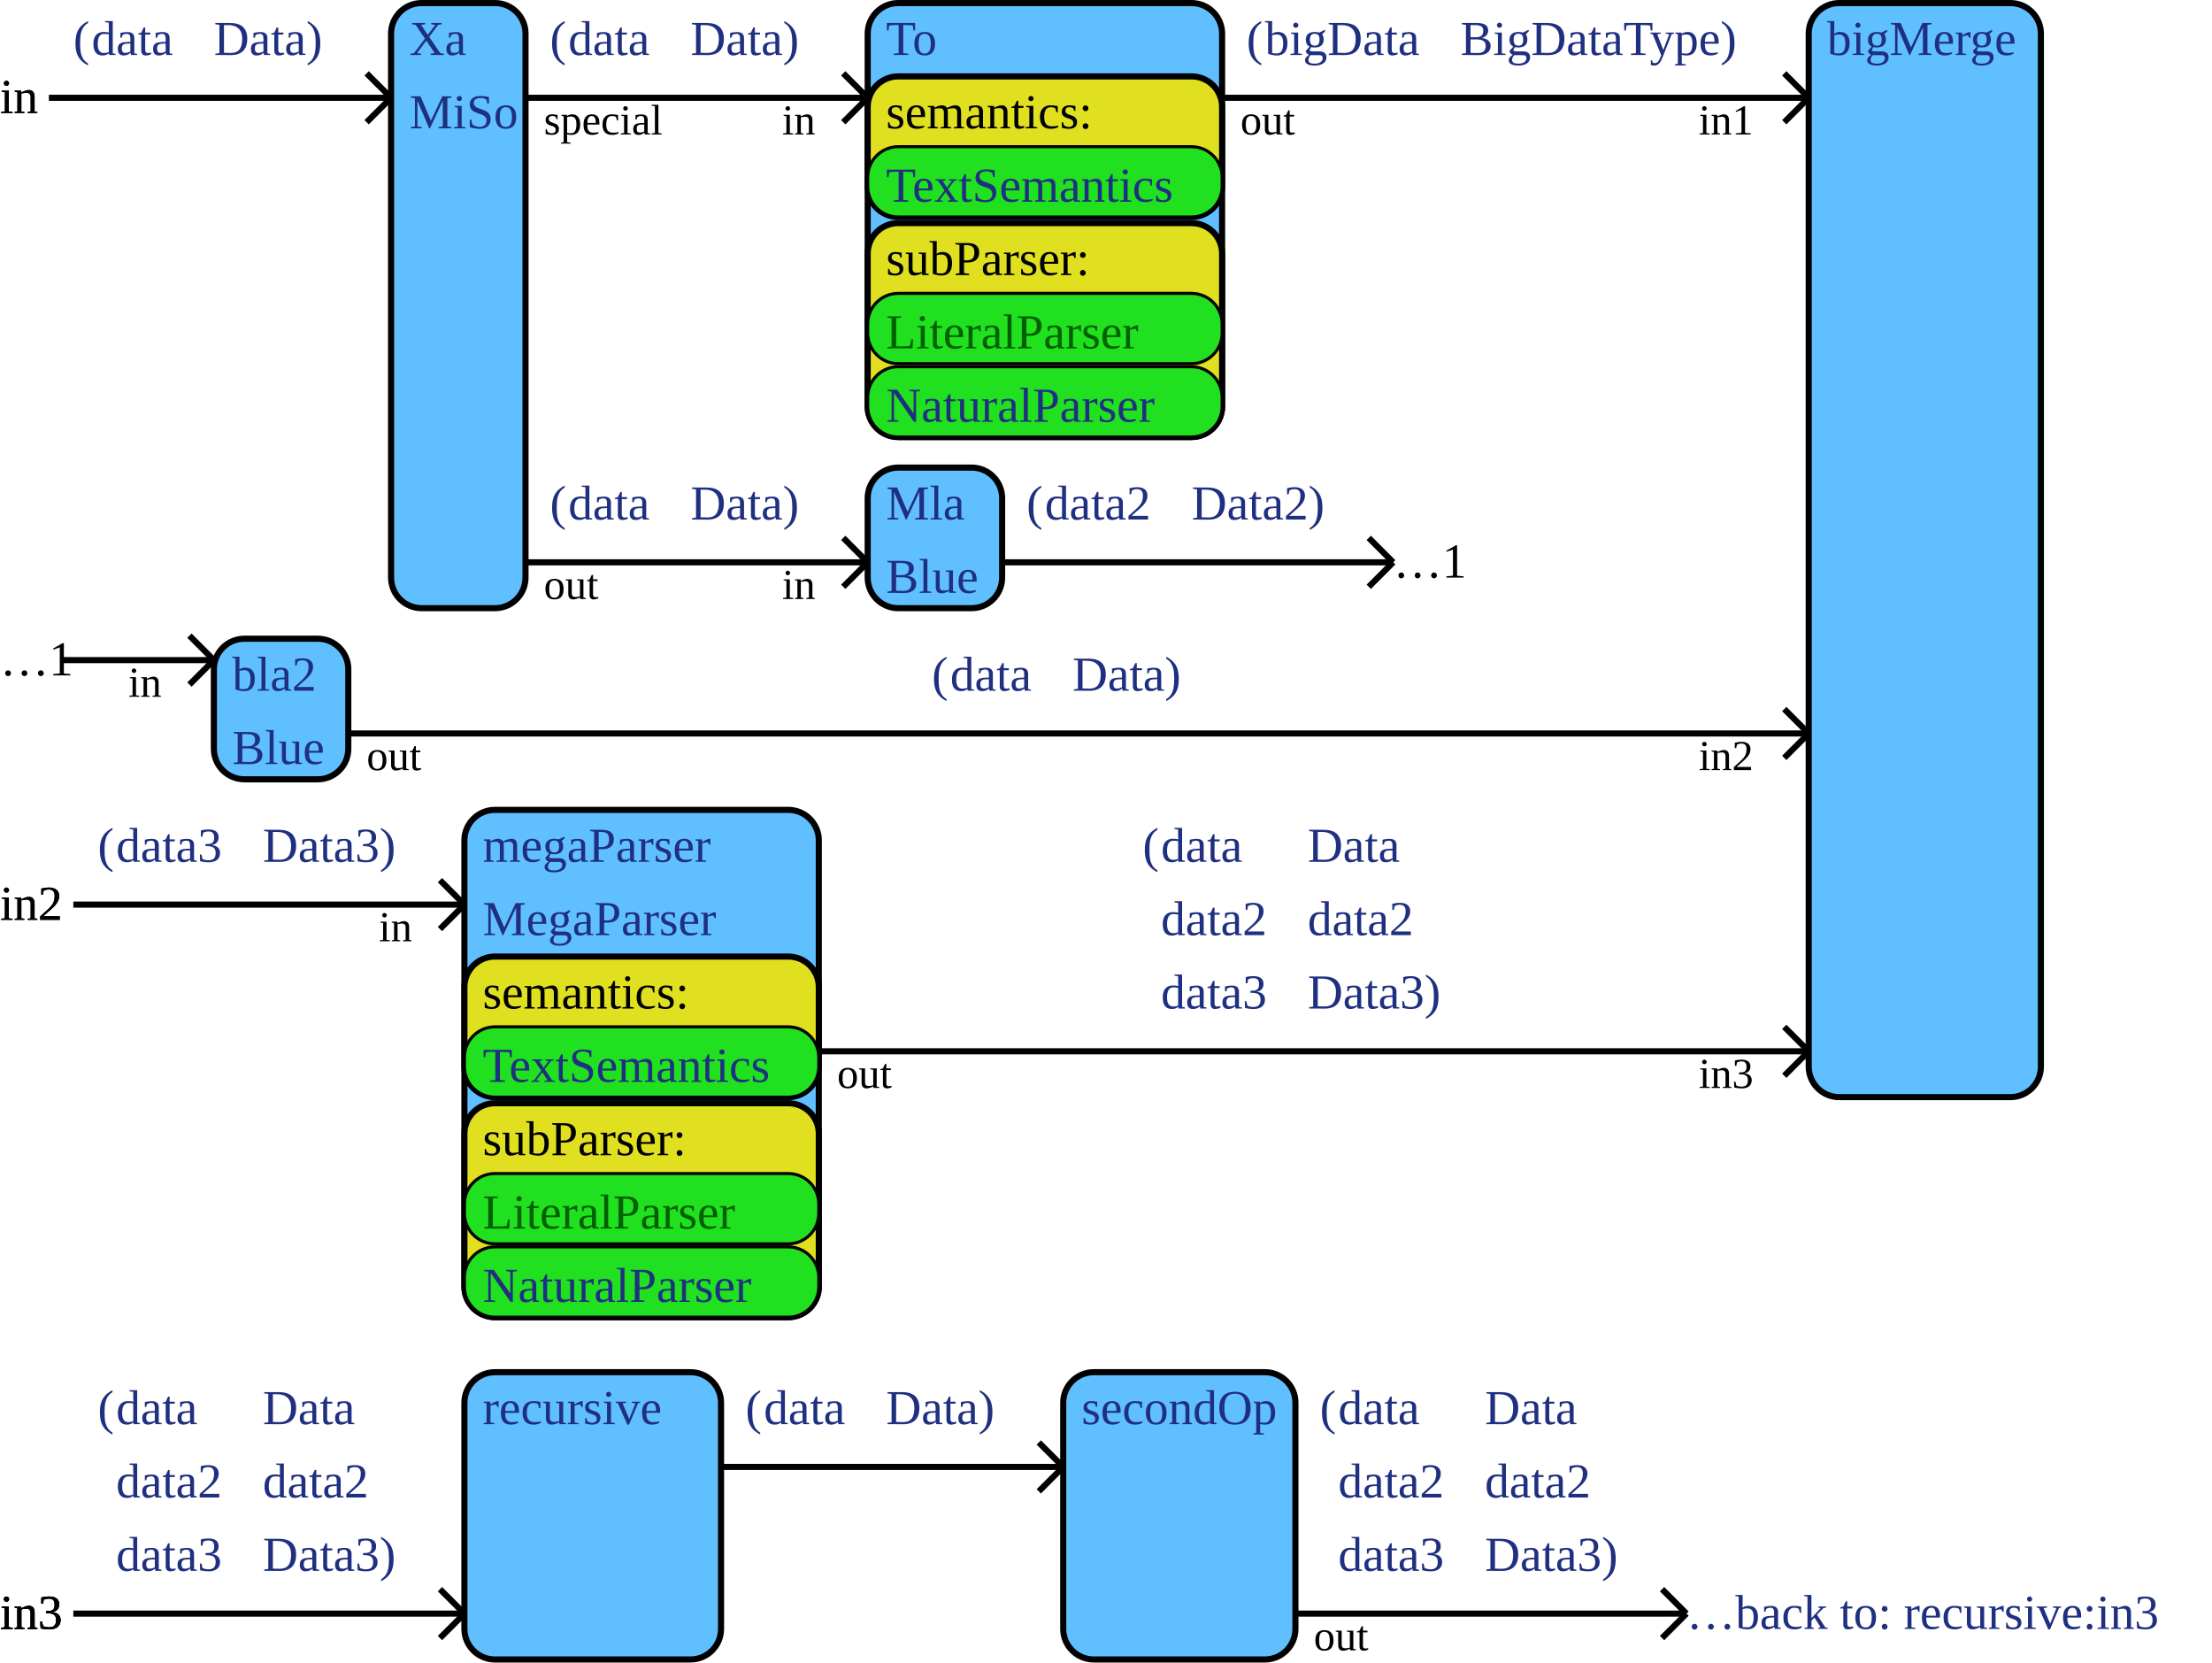
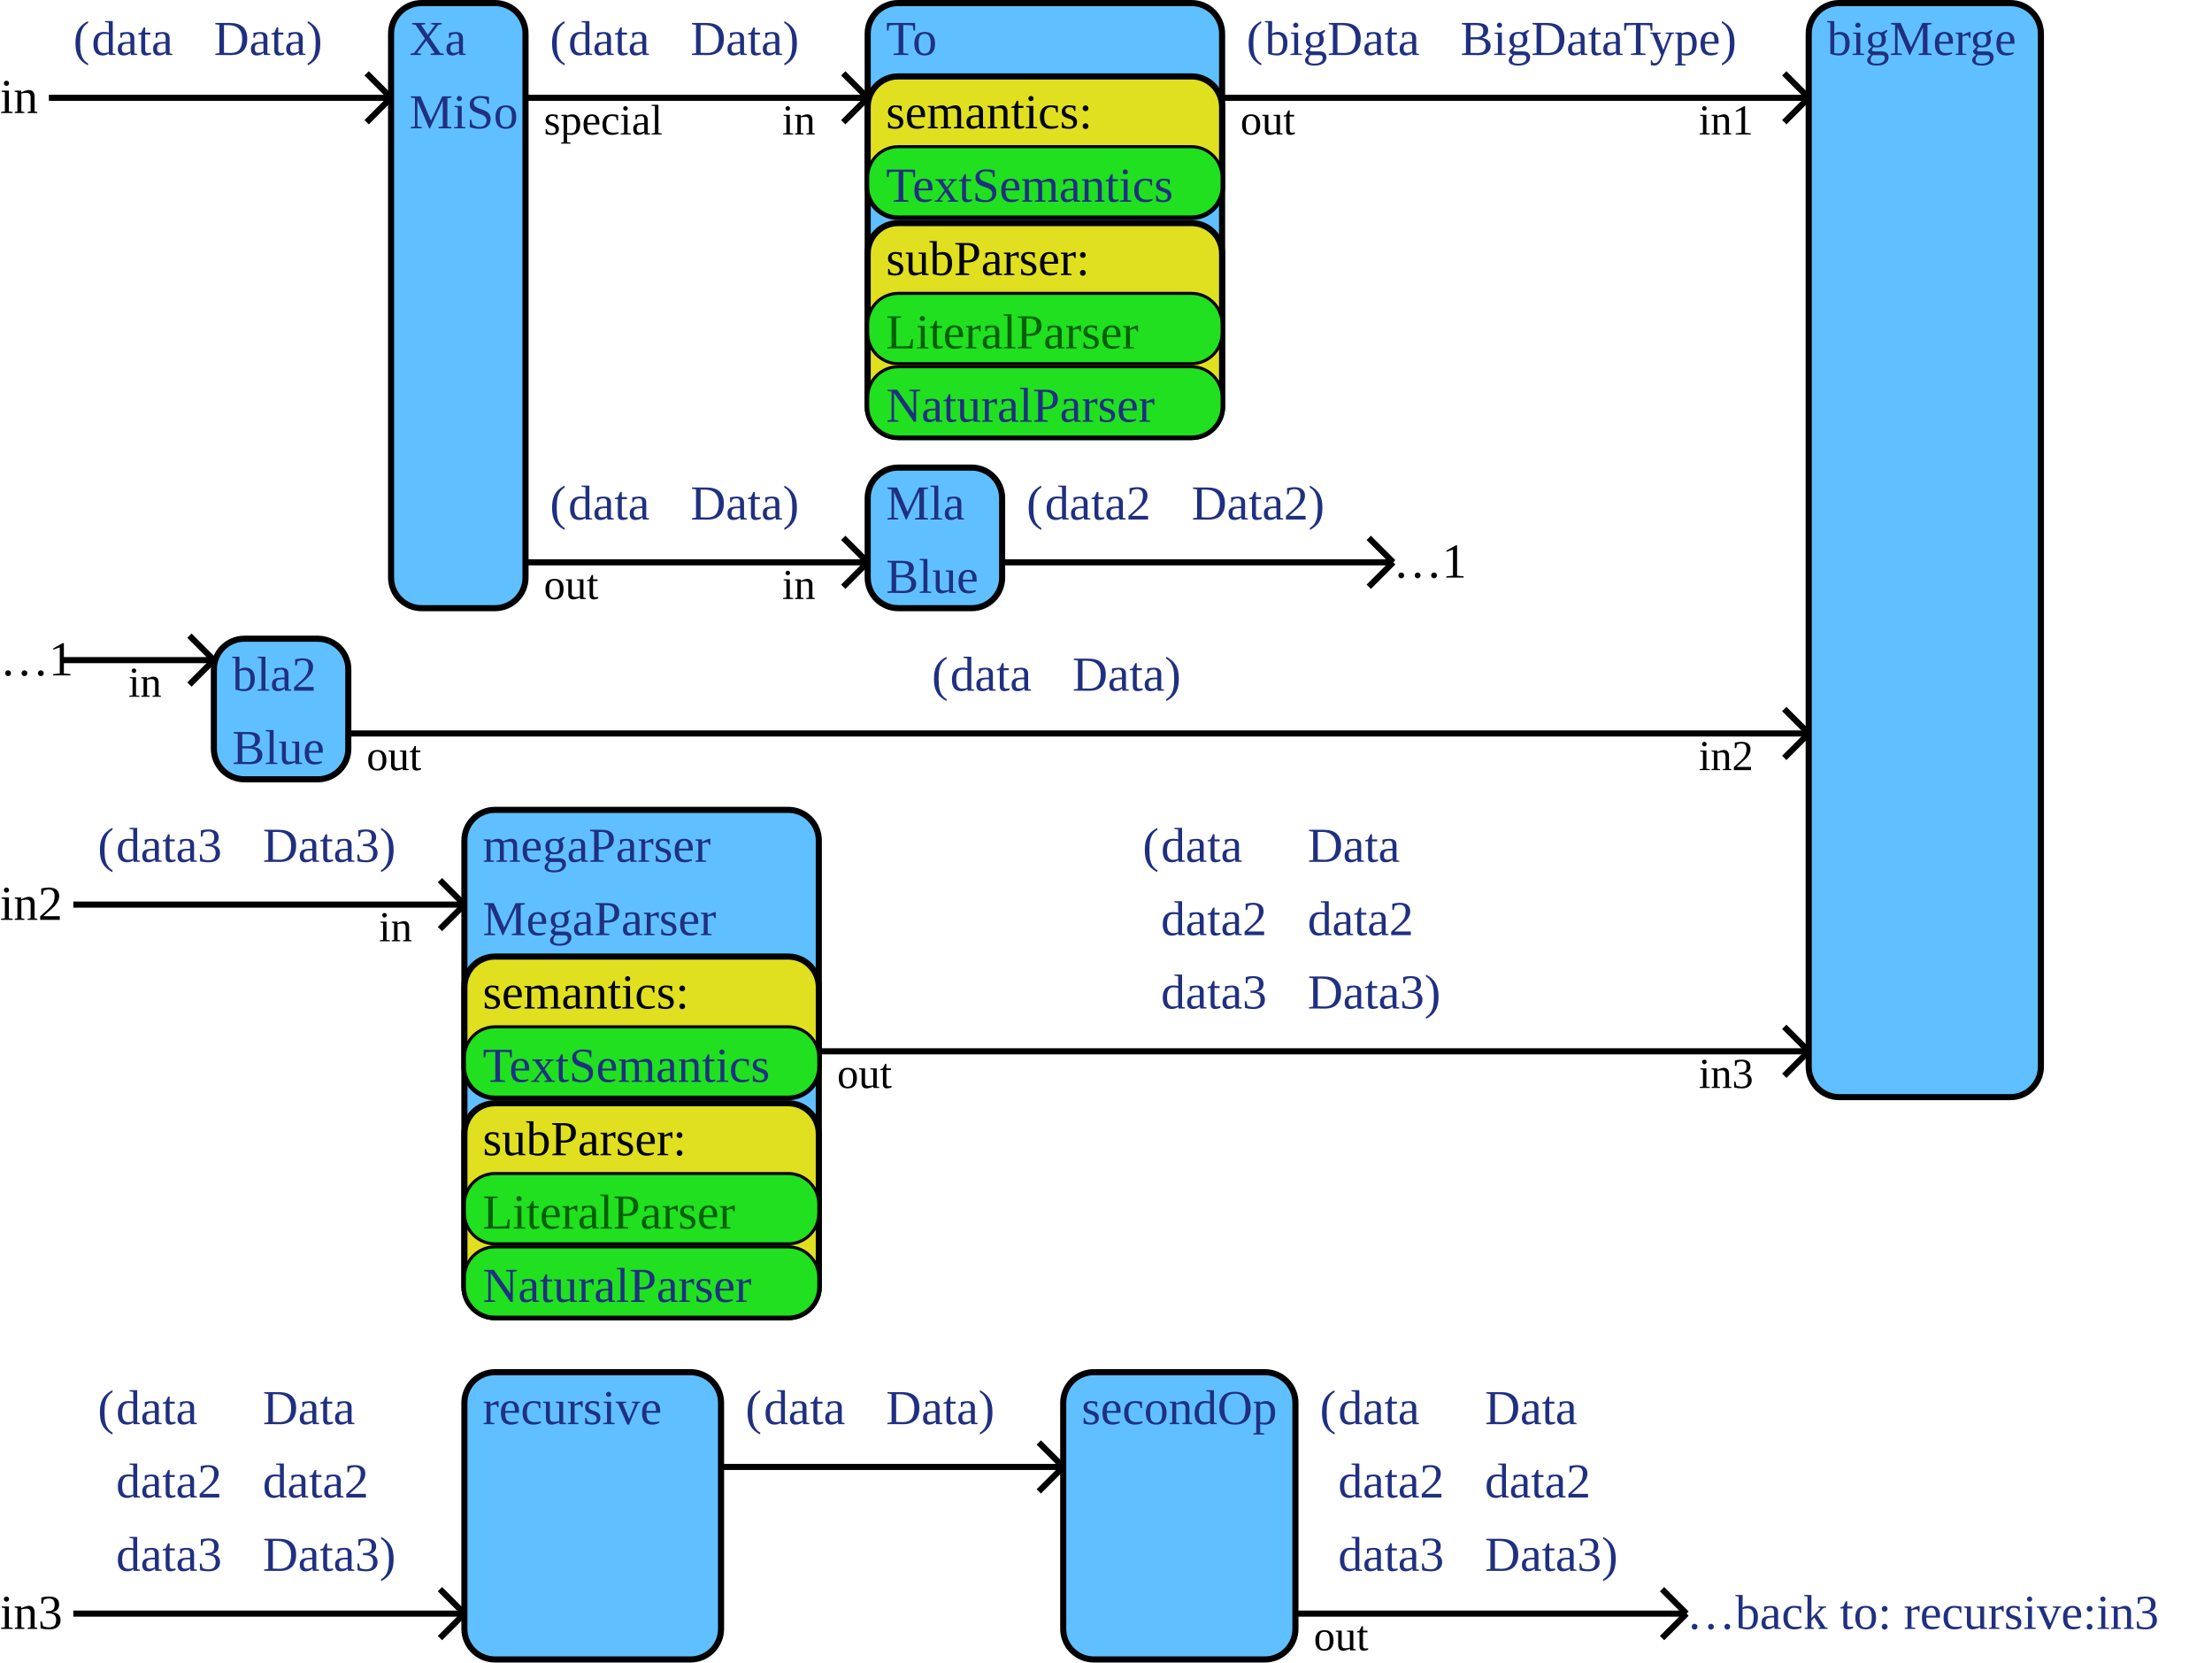
<svg xmlns="http://www.w3.org/2000/svg" version="1.1" viewBox="0 0 724 544" width="724px" height="544px">
  <rect fill="rgb(255,255,255)" fill-opacity="1" width="724" height="544" x="0" y="0" />
  <line stroke="rgb(0,0,0)" stroke-opacity="1.0" stroke-width="2" x1="16" y1="32" x2="128" y2="32" />
  <line stroke="rgb(0,0,0)" stroke-opacity="1.0" stroke-width="2" x1="120" y1="24" x2="128" y2="32" />
  <line stroke="rgb(0,0,0)" stroke-opacity="1.0" stroke-width="2" x1="120" y1="40" x2="128" y2="32" />
  <line stroke="rgb(0,0,0)" stroke-opacity="1.0" stroke-width="2" x1="172" y1="32" x2="284" y2="32" />
  <line stroke="rgb(0,0,0)" stroke-opacity="1.0" stroke-width="2" x1="276" y1="24" x2="284" y2="32" />
  <line stroke="rgb(0,0,0)" stroke-opacity="1.0" stroke-width="2" x1="276" y1="40" x2="284" y2="32" />
  <line stroke="rgb(0,0,0)" stroke-opacity="1.0" stroke-width="2" x1="400" y1="32" x2="592" y2="32" />
  <line stroke="rgb(0,0,0)" stroke-opacity="1.0" stroke-width="2" x1="584" y1="24" x2="592" y2="32" />
  <line stroke="rgb(0,0,0)" stroke-opacity="1.0" stroke-width="2" x1="584" y1="40" x2="592" y2="32" />
  <line stroke="rgb(0,0,0)" stroke-opacity="1.0" stroke-width="2" x1="172" y1="184" x2="284" y2="184" />
  <line stroke="rgb(0,0,0)" stroke-opacity="1.0" stroke-width="2" x1="276" y1="176" x2="284" y2="184" />
  <line stroke="rgb(0,0,0)" stroke-opacity="1.0" stroke-width="2" x1="276" y1="192" x2="284" y2="184" />
  <line stroke="rgb(0,0,0)" stroke-opacity="1.0" stroke-width="2" x1="328" y1="184" x2="456" y2="184" />
  <line stroke="rgb(0,0,0)" stroke-opacity="1.0" stroke-width="2" x1="448" y1="176" x2="456" y2="184" />
  <line stroke="rgb(0,0,0)" stroke-opacity="1.0" stroke-width="2" x1="448" y1="192" x2="456" y2="184" />
  <line stroke="rgb(0,0,0)" stroke-opacity="1.0" stroke-width="2" x1="20" y1="216" x2="70" y2="216" />
  <line stroke="rgb(0,0,0)" stroke-opacity="1.0" stroke-width="2" x1="62" y1="208" x2="70" y2="216" />
  <line stroke="rgb(0,0,0)" stroke-opacity="1.0" stroke-width="2" x1="62" y1="224" x2="70" y2="216" />
  <line stroke="rgb(0,0,0)" stroke-opacity="1.0" stroke-width="2" x1="114" y1="240" x2="592" y2="240" />
  <line stroke="rgb(0,0,0)" stroke-opacity="1.0" stroke-width="2" x1="584" y1="232" x2="592" y2="240" />
  <line stroke="rgb(0,0,0)" stroke-opacity="1.0" stroke-width="2" x1="584" y1="248" x2="592" y2="240" />
  <line stroke="rgb(0,0,0)" stroke-opacity="1.0" stroke-width="2" x1="24" y1="296" x2="152" y2="296" />
  <line stroke="rgb(0,0,0)" stroke-opacity="1.0" stroke-width="2" x1="144" y1="288" x2="152" y2="296" />
  <line stroke="rgb(0,0,0)" stroke-opacity="1.0" stroke-width="2" x1="144" y1="304" x2="152" y2="296" />
  <line stroke="rgb(0,0,0)" stroke-opacity="1.0" stroke-width="2" x1="268" y1="344" x2="592" y2="344" />
  <line stroke="rgb(0,0,0)" stroke-opacity="1.0" stroke-width="2" x1="584" y1="336" x2="592" y2="344" />
  <line stroke="rgb(0,0,0)" stroke-opacity="1.0" stroke-width="2" x1="584" y1="352" x2="592" y2="344" />
  <line stroke="rgb(0,0,0)" stroke-opacity="1.0" stroke-width="2" x1="236" y1="480" x2="348" y2="480" />
  <line stroke="rgb(0,0,0)" stroke-opacity="1.0" stroke-width="2" x1="340" y1="472" x2="348" y2="480" />
  <line stroke="rgb(0,0,0)" stroke-opacity="1.0" stroke-width="2" x1="340" y1="488" x2="348" y2="480" />
  <line stroke="rgb(0,0,0)" stroke-opacity="1.0" stroke-width="2" x1="24" y1="528" x2="152" y2="528" />
  <line stroke="rgb(0,0,0)" stroke-opacity="1.0" stroke-width="2" x1="144" y1="520" x2="152" y2="528" />
  <line stroke="rgb(0,0,0)" stroke-opacity="1.0" stroke-width="2" x1="144" y1="536" x2="152" y2="528" />
  <line stroke="rgb(0,0,0)" stroke-opacity="1.0" stroke-width="2" x1="424" y1="528" x2="552" y2="528" />
  <line stroke="rgb(0,0,0)" stroke-opacity="1.0" stroke-width="2" x1="544" y1="520" x2="552" y2="528" />
  <line stroke="rgb(0,0,0)" stroke-opacity="1.0" stroke-width="2" x1="544" y1="536" x2="552" y2="528" />
  <rect fill="rgb(96,192,255)" fill-opacity="1.0" stroke="rgb(0,0,0)" stroke-opacity="1.0" stroke-width="2" width="44" height="198" x="128" y="1" rx="10" />
  <rect fill="rgb(96,192,255)" fill-opacity="1.0" stroke="rgb(0,0,0)" stroke-opacity="1.0" stroke-width="2" width="116" height="142" x="284" y="1" rx="10" />
  <rect fill="rgb(96,192,255)" fill-opacity="1.0" stroke="rgb(0,0,0)" stroke-opacity="1.0" stroke-width="2" width="76" height="358" x="592" y="1" rx="10" />
  <rect fill="rgb(224,224,32)" fill-opacity="1.0" stroke="rgb(0,0,0)" stroke-opacity="1.0" stroke-width="2" width="116" height="46" x="284" y="25" rx="10" />
  <rect fill="rgb(32,224,32)" fill-opacity="1.0" stroke="rgb(0,0,0)" stroke-opacity="1.0" stroke-width="1" width="116" height="23" x="284" y="48" rx="10" />
  <rect fill="rgb(224,224,32)" fill-opacity="1.0" stroke="rgb(0,0,0)" stroke-opacity="1.0" stroke-width="2" width="116" height="70" x="284" y="73" rx="10" />
  <rect fill="rgb(32,224,32)" fill-opacity="1.0" stroke="rgb(0,0,0)" stroke-opacity="1.0" stroke-width="1" width="116" height="23" x="284" y="96" rx="10" />
  <rect fill="rgb(32,224,32)" fill-opacity="1.0" stroke="rgb(0,0,0)" stroke-opacity="1.0" stroke-width="1" width="116" height="23" x="284" y="120" rx="10" />
  <rect fill="rgb(96,192,255)" fill-opacity="1.0" stroke="rgb(0,0,0)" stroke-opacity="1.0" stroke-width="2" width="44" height="46" x="284" y="153" rx="10" />
  <rect fill="rgb(96,192,255)" fill-opacity="1.0" stroke="rgb(0,0,0)" stroke-opacity="1.0" stroke-width="2" width="44" height="46" x="70" y="209" rx="10" />
  <rect fill="rgb(96,192,255)" fill-opacity="1.0" stroke="rgb(0,0,0)" stroke-opacity="1.0" stroke-width="2" width="116" height="166" x="152" y="265" rx="10" />
  <rect fill="rgb(224,224,32)" fill-opacity="1.0" stroke="rgb(0,0,0)" stroke-opacity="1.0" stroke-width="2" width="116" height="46" x="152" y="313" rx="10" />
  <rect fill="rgb(32,224,32)" fill-opacity="1.0" stroke="rgb(0,0,0)" stroke-opacity="1.0" stroke-width="1" width="116" height="23" x="152" y="336" rx="10" />
  <rect fill="rgb(224,224,32)" fill-opacity="1.0" stroke="rgb(0,0,0)" stroke-opacity="1.0" stroke-width="2" width="116" height="70" x="152" y="361" rx="10" />
  <rect fill="rgb(32,224,32)" fill-opacity="1.0" stroke="rgb(0,0,0)" stroke-opacity="1.0" stroke-width="1" width="116" height="23" x="152" y="384" rx="10" />
  <rect fill="rgb(32,224,32)" fill-opacity="1.0" stroke="rgb(0,0,0)" stroke-opacity="1.0" stroke-width="1" width="116" height="23" x="152" y="408" rx="10" />
  <rect fill="rgb(96,192,255)" fill-opacity="1.0" stroke="rgb(0,0,0)" stroke-opacity="1.0" stroke-width="2" width="84" height="94" x="152" y="449" rx="10" />
  <rect fill="rgb(96,192,255)" fill-opacity="1.0" stroke="rgb(0,0,0)" stroke-opacity="1.0" stroke-width="2" width="76" height="94" x="348" y="449" rx="10" />
-   <text fill="rgb(0,0,0)" fill-opacity="1.0" font-size="16" x="0" y="37" textLength="16" lengthAdjust="spacingAndGlyphs">in</text>
  <text fill="rgb(32,48,128)" fill-opacity="1.0" font-size="16" x="24" y="18" textLength="6" lengthAdjust="spacingAndGlyphs">(</text>
  <text fill="rgb(32,48,128)" fill-opacity="1.0" font-size="16" x="30" y="18" textLength="32" lengthAdjust="spacingAndGlyphs">data</text>
  <text fill="rgb(32,48,128)" fill-opacity="1.0" font-size="16" x="70" y="18" textLength="38" lengthAdjust="spacingAndGlyphs">Data)</text>
  <text fill="rgb(32,48,128)" fill-opacity="1.0" font-size="16" x="134" y="18" textLength="16" lengthAdjust="spacingAndGlyphs">Xa</text>
  <text fill="rgb(32,48,128)" fill-opacity="1.0" font-size="16" x="180" y="18" textLength="6" lengthAdjust="spacingAndGlyphs">(</text>
  <text fill="rgb(32,48,128)" fill-opacity="1.0" font-size="16" x="186" y="18" textLength="32" lengthAdjust="spacingAndGlyphs">data</text>
  <text fill="rgb(32,48,128)" fill-opacity="1.0" font-size="16" x="226" y="18" textLength="38" lengthAdjust="spacingAndGlyphs">Data)</text>
  <text fill="rgb(32,48,128)" fill-opacity="1.0" font-size="16" x="290" y="18" textLength="16" lengthAdjust="spacingAndGlyphs">To</text>
  <text fill="rgb(32,48,128)" fill-opacity="1.0" font-size="16" x="408" y="18" textLength="6" lengthAdjust="spacingAndGlyphs">(</text>
  <text fill="rgb(32,48,128)" fill-opacity="1.0" font-size="16" x="414" y="18" textLength="56" lengthAdjust="spacingAndGlyphs">bigData</text>
  <text fill="rgb(32,48,128)" fill-opacity="1.0" font-size="16" x="478" y="18" textLength="94" lengthAdjust="spacingAndGlyphs">BigDataType)</text>
  <text fill="rgb(32,48,128)" fill-opacity="1.0" font-size="16" x="598" y="18" textLength="64" lengthAdjust="spacingAndGlyphs">bigMerge</text>
  <text fill="rgb(0,0,0)" fill-opacity="1.0" font-size="16" x="0" y="37" textLength="16" lengthAdjust="spacingAndGlyphs">in</text>
  <text fill="rgb(32,48,128)" fill-opacity="1.0" font-size="16" x="134" y="42" textLength="32" lengthAdjust="spacingAndGlyphs">MiSo</text>
  <text fill="rgb(0,0,0)" fill-opacity="1.0" font-size="14" x="178" y="44" textLength="56" lengthAdjust="spacingAndGlyphs">special</text>
  <text fill="rgb(0,0,0)" fill-opacity="1.0" font-size="14" x="256" y="44" textLength="16" lengthAdjust="spacingAndGlyphs">in</text>
  <text fill="rgb(0,0,0)" fill-opacity="1.0" font-size="16" x="290" y="42" textLength="80" lengthAdjust="spacingAndGlyphs">semantics:</text>
  <text fill="rgb(0,0,0)" fill-opacity="1.0" font-size="14" x="406" y="44" textLength="24" lengthAdjust="spacingAndGlyphs">out</text>
  <text fill="rgb(0,0,0)" fill-opacity="1.0" font-size="14" x="556" y="44" textLength="24" lengthAdjust="spacingAndGlyphs">in1</text>
  <text fill="rgb(32,48,128)" fill-opacity="1.0" font-size="16" x="290" y="66" textLength="104" lengthAdjust="spacingAndGlyphs">TextSemantics</text>
  <text fill="rgb(0,0,0)" fill-opacity="1.0" font-size="16" x="290" y="90" textLength="80" lengthAdjust="spacingAndGlyphs">subParser:</text>
  <text fill="rgb(0,96,0)" fill-opacity="1.0" font-size="16" x="290" y="114" textLength="104" lengthAdjust="spacingAndGlyphs">LiteralParser</text>
  <text fill="rgb(32,48,128)" fill-opacity="1.0" font-size="16" x="290" y="138" textLength="104" lengthAdjust="spacingAndGlyphs">NaturalParser</text>
  <text fill="rgb(32,48,128)" fill-opacity="1.0" font-size="16" x="180" y="170" textLength="6" lengthAdjust="spacingAndGlyphs">(</text>
  <text fill="rgb(32,48,128)" fill-opacity="1.0" font-size="16" x="186" y="170" textLength="32" lengthAdjust="spacingAndGlyphs">data</text>
  <text fill="rgb(32,48,128)" fill-opacity="1.0" font-size="16" x="226" y="170" textLength="38" lengthAdjust="spacingAndGlyphs">Data)</text>
  <text fill="rgb(32,48,128)" fill-opacity="1.0" font-size="16" x="290" y="170" textLength="24" lengthAdjust="spacingAndGlyphs">Mla</text>
  <text fill="rgb(32,48,128)" fill-opacity="1.0" font-size="16" x="336" y="170" textLength="6" lengthAdjust="spacingAndGlyphs">(</text>
  <text fill="rgb(32,48,128)" fill-opacity="1.0" font-size="16" x="342" y="170" textLength="40" lengthAdjust="spacingAndGlyphs">data2</text>
  <text fill="rgb(32,48,128)" fill-opacity="1.0" font-size="16" x="390" y="170" textLength="46" lengthAdjust="spacingAndGlyphs">Data2)</text>
  <text fill="rgb(0,0,0)" fill-opacity="1.0" font-size="14" x="178" y="196" textLength="24" lengthAdjust="spacingAndGlyphs">out</text>
  <text fill="rgb(0,0,0)" fill-opacity="1.0" font-size="14" x="256" y="196" textLength="16" lengthAdjust="spacingAndGlyphs">in</text>
  <text fill="rgb(32,48,128)" fill-opacity="1.0" font-size="16" x="290" y="194" textLength="32" lengthAdjust="spacingAndGlyphs">Blue</text>
  <text fill="rgb(0,0,0)" fill-opacity="1.0" font-size="16" x="456" y="189" textLength="20" lengthAdjust="spacingAndGlyphs">…1</text>
  <text fill="rgb(0,0,0)" fill-opacity="1.0" font-size="16" x="0" y="221" textLength="20" lengthAdjust="spacingAndGlyphs">…1</text>
  <text fill="rgb(0,0,0)" fill-opacity="1.0" font-size="14" x="42" y="228" textLength="16" lengthAdjust="spacingAndGlyphs">in</text>
  <text fill="rgb(32,48,128)" fill-opacity="1.0" font-size="16" x="76" y="226" textLength="32" lengthAdjust="spacingAndGlyphs">bla2</text>
  <text fill="rgb(32,48,128)" fill-opacity="1.0" font-size="16" x="305" y="226" textLength="6" lengthAdjust="spacingAndGlyphs">(</text>
  <text fill="rgb(32,48,128)" fill-opacity="1.0" font-size="16" x="311" y="226" textLength="32" lengthAdjust="spacingAndGlyphs">data</text>
  <text fill="rgb(32,48,128)" fill-opacity="1.0" font-size="16" x="351" y="226" textLength="38" lengthAdjust="spacingAndGlyphs">Data)</text>
  <text fill="rgb(32,48,128)" fill-opacity="1.0" font-size="16" x="76" y="250" textLength="32" lengthAdjust="spacingAndGlyphs">Blue</text>
  <text fill="rgb(0,0,0)" fill-opacity="1.0" font-size="14" x="120" y="252" textLength="24" lengthAdjust="spacingAndGlyphs">out</text>
  <text fill="rgb(0,0,0)" fill-opacity="1.0" font-size="14" x="556" y="252" textLength="24" lengthAdjust="spacingAndGlyphs">in2</text>
-   <text fill="rgb(0,0,0)" fill-opacity="1.0" font-size="16" x="0" y="301" textLength="24" lengthAdjust="spacingAndGlyphs">in2</text>
  <text fill="rgb(32,48,128)" fill-opacity="1.0" font-size="16" x="32" y="282" textLength="6" lengthAdjust="spacingAndGlyphs">(</text>
  <text fill="rgb(32,48,128)" fill-opacity="1.0" font-size="16" x="38" y="282" textLength="40" lengthAdjust="spacingAndGlyphs">data3</text>
  <text fill="rgb(32,48,128)" fill-opacity="1.0" font-size="16" x="86" y="282" textLength="46" lengthAdjust="spacingAndGlyphs">Data3)</text>
  <text fill="rgb(32,48,128)" fill-opacity="1.0" font-size="16" x="158" y="282" textLength="80" lengthAdjust="spacingAndGlyphs">megaParser</text>
  <text fill="rgb(32,48,128)" fill-opacity="1.0" font-size="16" x="374" y="282" textLength="6" lengthAdjust="spacingAndGlyphs">(</text>
  <text fill="rgb(32,48,128)" fill-opacity="1.0" font-size="16" x="380" y="282" textLength="32" lengthAdjust="spacingAndGlyphs">data</text>
  <text fill="rgb(32,48,128)" fill-opacity="1.0" font-size="16" x="428" y="282" textLength="32" lengthAdjust="spacingAndGlyphs">Data</text>
  <text fill="rgb(0,0,0)" fill-opacity="1.0" font-size="16" x="0" y="301" textLength="24" lengthAdjust="spacingAndGlyphs">in2</text>
  <text fill="rgb(0,0,0)" fill-opacity="1.0" font-size="14" x="124" y="308" textLength="16" lengthAdjust="spacingAndGlyphs">in</text>
  <text fill="rgb(32,48,128)" fill-opacity="1.0" font-size="16" x="158" y="306" textLength="80" lengthAdjust="spacingAndGlyphs">MegaParser</text>
  <text fill="rgb(32,48,128)" fill-opacity="1.0" font-size="16" x="380" y="306" textLength="40" lengthAdjust="spacingAndGlyphs">data2</text>
  <text fill="rgb(32,48,128)" fill-opacity="1.0" font-size="16" x="428" y="306" textLength="40" lengthAdjust="spacingAndGlyphs">data2</text>
  <text fill="rgb(0,0,0)" fill-opacity="1.0" font-size="16" x="158" y="330" textLength="80" lengthAdjust="spacingAndGlyphs">semantics:</text>
  <text fill="rgb(32,48,128)" fill-opacity="1.0" font-size="16" x="380" y="330" textLength="40" lengthAdjust="spacingAndGlyphs">data3</text>
  <text fill="rgb(32,48,128)" fill-opacity="1.0" font-size="16" x="428" y="330" textLength="46" lengthAdjust="spacingAndGlyphs">Data3)</text>
  <text fill="rgb(32,48,128)" fill-opacity="1.0" font-size="16" x="158" y="354" textLength="104" lengthAdjust="spacingAndGlyphs">TextSemantics</text>
  <text fill="rgb(0,0,0)" fill-opacity="1.0" font-size="14" x="274" y="356" textLength="24" lengthAdjust="spacingAndGlyphs">out</text>
  <text fill="rgb(0,0,0)" fill-opacity="1.0" font-size="14" x="556" y="356" textLength="24" lengthAdjust="spacingAndGlyphs">in3</text>
  <text fill="rgb(0,0,0)" fill-opacity="1.0" font-size="16" x="158" y="378" textLength="80" lengthAdjust="spacingAndGlyphs">subParser:</text>
  <text fill="rgb(0,96,0)" fill-opacity="1.0" font-size="16" x="158" y="402" textLength="104" lengthAdjust="spacingAndGlyphs">LiteralParser</text>
  <text fill="rgb(32,48,128)" fill-opacity="1.0" font-size="16" x="158" y="426" textLength="104" lengthAdjust="spacingAndGlyphs">NaturalParser</text>
-   <text fill="rgb(0,0,0)" fill-opacity="1.0" font-size="16" x="0" y="533" textLength="24" lengthAdjust="spacingAndGlyphs">in3</text>
  <text fill="rgb(32,48,128)" fill-opacity="1.0" font-size="16" x="32" y="466" textLength="6" lengthAdjust="spacingAndGlyphs">(</text>
  <text fill="rgb(32,48,128)" fill-opacity="1.0" font-size="16" x="38" y="466" textLength="32" lengthAdjust="spacingAndGlyphs">data</text>
  <text fill="rgb(32,48,128)" fill-opacity="1.0" font-size="16" x="86" y="466" textLength="32" lengthAdjust="spacingAndGlyphs">Data</text>
  <text fill="rgb(32,48,128)" fill-opacity="1.0" font-size="16" x="158" y="466" textLength="72" lengthAdjust="spacingAndGlyphs">recursive</text>
  <text fill="rgb(32,48,128)" fill-opacity="1.0" font-size="16" x="244" y="466" textLength="6" lengthAdjust="spacingAndGlyphs">(</text>
  <text fill="rgb(32,48,128)" fill-opacity="1.0" font-size="16" x="250" y="466" textLength="32" lengthAdjust="spacingAndGlyphs">data</text>
  <text fill="rgb(32,48,128)" fill-opacity="1.0" font-size="16" x="290" y="466" textLength="38" lengthAdjust="spacingAndGlyphs">Data)</text>
  <text fill="rgb(32,48,128)" fill-opacity="1.0" font-size="16" x="354" y="466" textLength="64" lengthAdjust="spacingAndGlyphs">secondOp</text>
  <text fill="rgb(32,48,128)" fill-opacity="1.0" font-size="16" x="432" y="466" textLength="6" lengthAdjust="spacingAndGlyphs">(</text>
  <text fill="rgb(32,48,128)" fill-opacity="1.0" font-size="16" x="438" y="466" textLength="32" lengthAdjust="spacingAndGlyphs">data</text>
  <text fill="rgb(32,48,128)" fill-opacity="1.0" font-size="16" x="486" y="466" textLength="32" lengthAdjust="spacingAndGlyphs">Data</text>
-   <text fill="rgb(0,0,0)" fill-opacity="1.0" font-size="16" x="0" y="533" textLength="24" lengthAdjust="spacingAndGlyphs">in3</text>
  <text fill="rgb(32,48,128)" fill-opacity="1.0" font-size="16" x="38" y="490" textLength="40" lengthAdjust="spacingAndGlyphs">data2</text>
  <text fill="rgb(32,48,128)" fill-opacity="1.0" font-size="16" x="86" y="490" textLength="40" lengthAdjust="spacingAndGlyphs">data2</text>
  <text fill="rgb(32,48,128)" fill-opacity="1.0" font-size="16" x="438" y="490" textLength="40" lengthAdjust="spacingAndGlyphs">data2</text>
  <text fill="rgb(32,48,128)" fill-opacity="1.0" font-size="16" x="486" y="490" textLength="40" lengthAdjust="spacingAndGlyphs">data2</text>
-   <text fill="rgb(0,0,0)" fill-opacity="1.0" font-size="16" x="0" y="533" textLength="24" lengthAdjust="spacingAndGlyphs">in3</text>
  <text fill="rgb(32,48,128)" fill-opacity="1.0" font-size="16" x="38" y="514" textLength="40" lengthAdjust="spacingAndGlyphs">data3</text>
  <text fill="rgb(32,48,128)" fill-opacity="1.0" font-size="16" x="86" y="514" textLength="46" lengthAdjust="spacingAndGlyphs">Data3)</text>
  <text fill="rgb(32,48,128)" fill-opacity="1.0" font-size="16" x="438" y="514" textLength="40" lengthAdjust="spacingAndGlyphs">data3</text>
  <text fill="rgb(32,48,128)" fill-opacity="1.0" font-size="16" x="486" y="514" textLength="46" lengthAdjust="spacingAndGlyphs">Data3)</text>
  <text fill="rgb(0,0,0)" fill-opacity="1.0" font-size="16" x="0" y="533" textLength="24" lengthAdjust="spacingAndGlyphs">in3</text>
  <text fill="rgb(0,0,0)" fill-opacity="1.0" font-size="14" x="430" y="540" textLength="24" lengthAdjust="spacingAndGlyphs">out</text>
  <text fill="rgb(32,48,128)" fill-opacity="1.0" font-size="16" x="552" y="533" textLength="172" lengthAdjust="spacingAndGlyphs">…back to: recursive:in3</text>
</svg>
